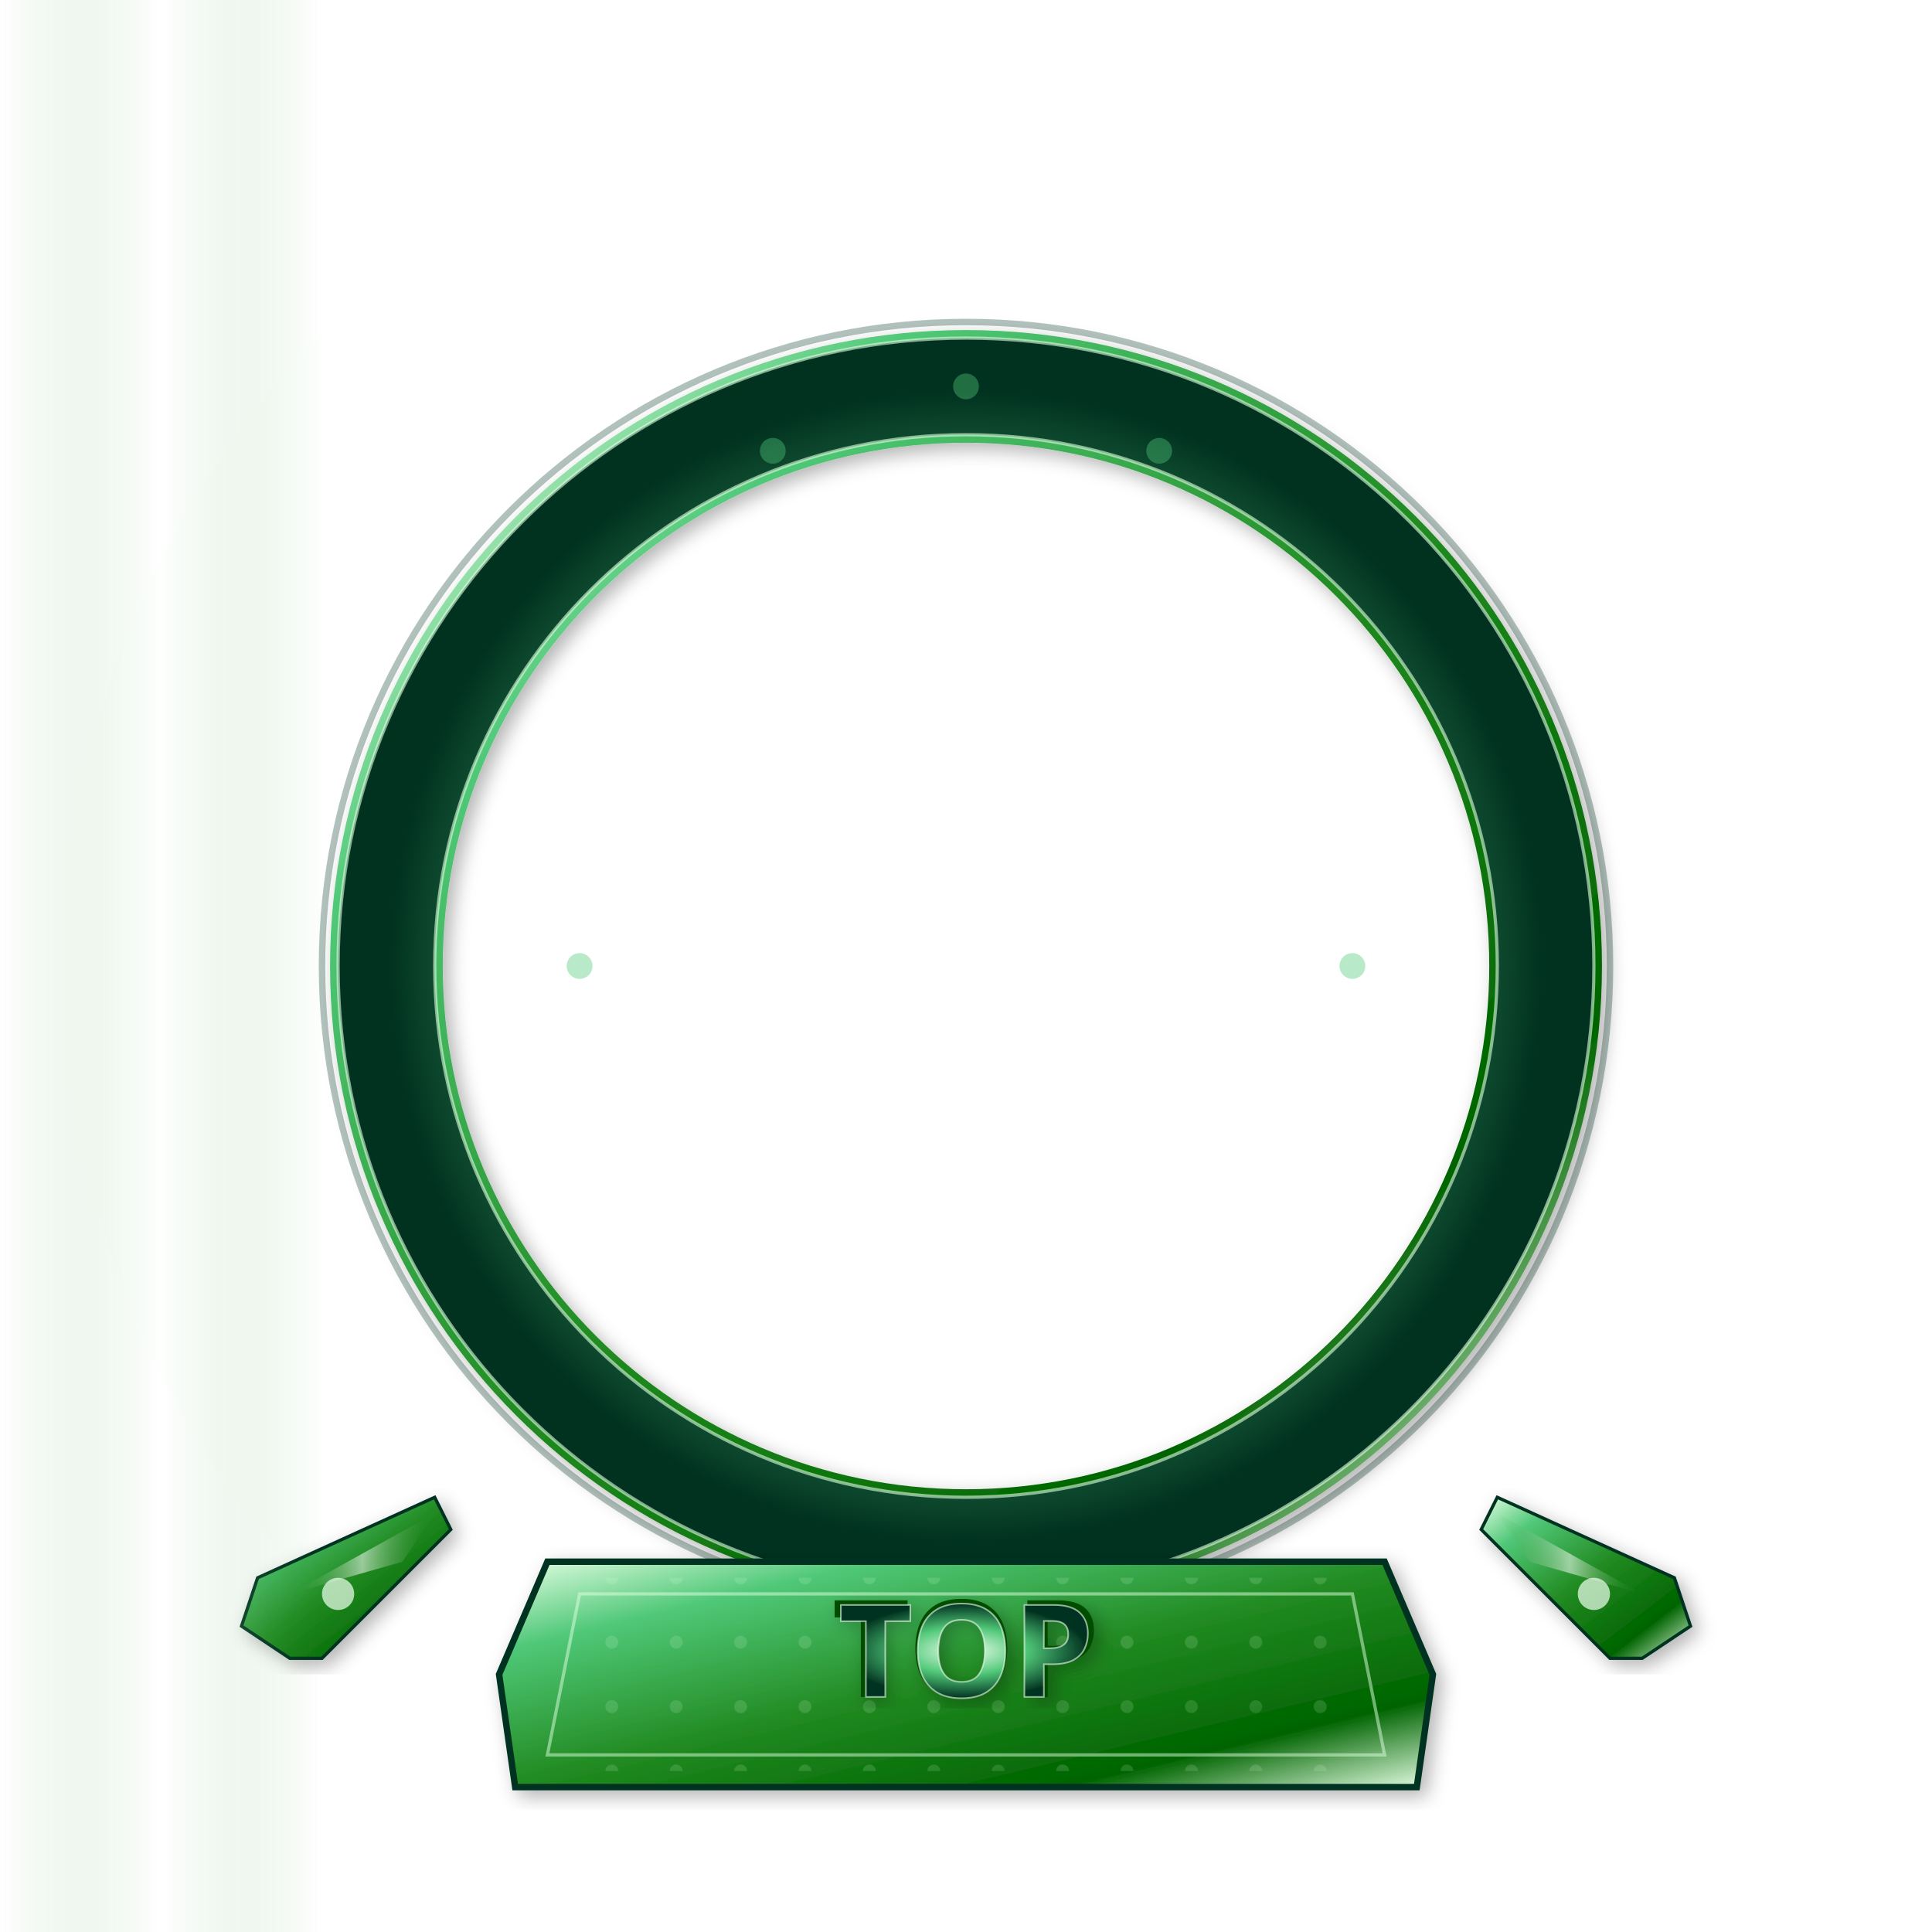
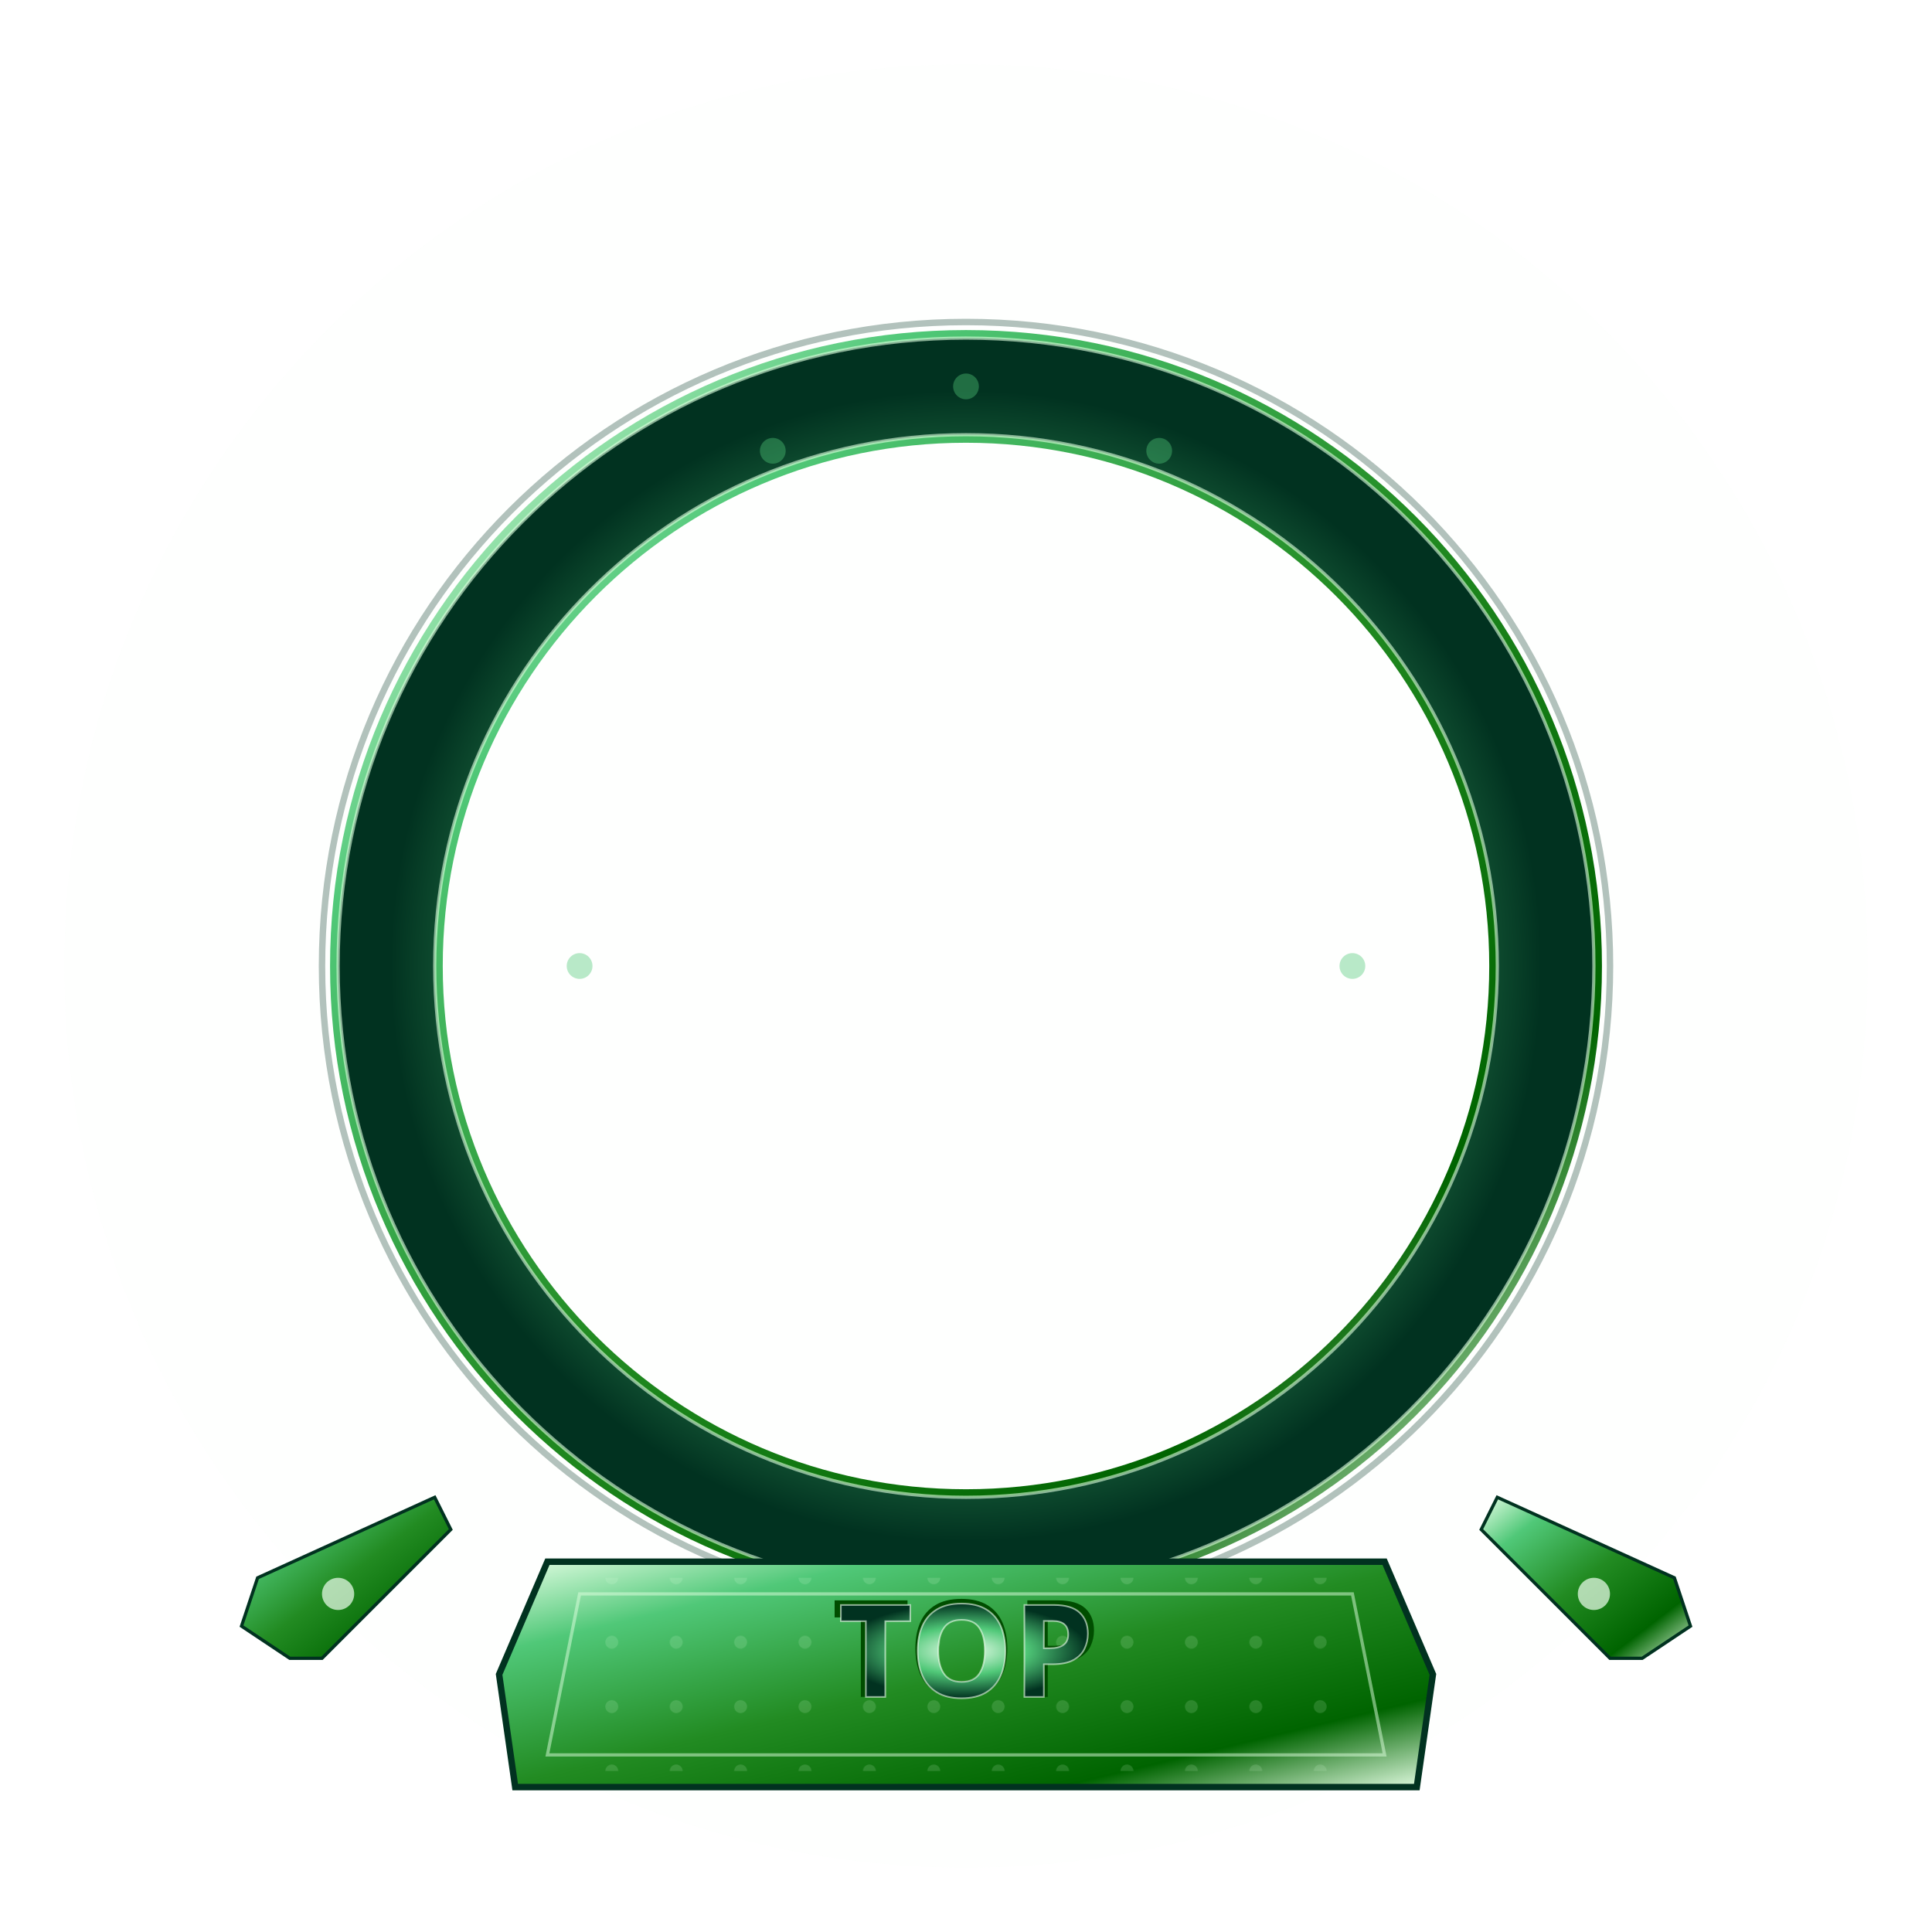
<svg xmlns="http://www.w3.org/2000/svg" width="600" height="600" viewBox="0 0 600 600">
  <defs>
    <linearGradient id="emeraldGradient1" x1="0" y1="0" x2="1" y2="1">
      <stop offset="0%" stop-color="#e6ffe6" />
      <stop offset="20%" stop-color="#50c878" />
      <stop offset="50%" stop-color="#228b22" />
      <stop offset="80%" stop-color="#006400" />
      <stop offset="100%" stop-color="#e6ffe6" />
    </linearGradient>
    <radialGradient id="emeraldRadial" cx="50%" cy="50%" r="50%">
      <stop offset="0%" stop-color="#f0fff0" />
      <stop offset="50%" stop-color="#50c878" />
      <stop offset="100%" stop-color="#013220" />
    </radialGradient>
-     <linearGradient id="emeraldShine" x1="0" y1="0" x2="1" y2="0">
-       <stop offset="0%" stop-color="#228b22" stop-opacity="0" />
-       <stop offset="50%" stop-color="#ffffff" stop-opacity="0.9" />
-       <stop offset="100%" stop-color="#228b22" stop-opacity="0" />
-     </linearGradient>
-     <filter id="glow">
-       <feGaussianBlur stdDeviation="4" result="coloredBlur" />
-       <feMerge>
-         <feMergeNode in="coloredBlur" />
-         <feMergeNode in="SourceGraphic" />
-       </feMerge>
-     </filter>
-     <filter id="shadow">
-       <feDropShadow dx="2" dy="2" stdDeviation="3" flood-opacity="0.3" />
-     </filter>
    <pattern id="ornament" x="0" y="0" width="20" height="20" patternUnits="userSpaceOnUse">
      <circle cx="10" cy="10" r="2" fill="#e0ffe0" opacity="0.5" />
    </pattern>
  </defs>
  <circle cx="300" cy="300" r="280" fill="#f0fff0" opacity="0.1" />
  <circle cx="300" cy="300" r="200" fill="none" stroke="#013220" stroke-width="2" opacity="0.3" />
-   <circle cx="300" cy="300" r="180" fill="none" stroke="url(#emeraldGradient1)" stroke-width="35" filter="url(#shadow)" />
+   <circle cx="300" cy="300" r="180" fill="none" stroke="url(#emeraldGradient1)" stroke-width="35" />
  <circle cx="300" cy="300" r="180" fill="none" stroke="url(#emeraldRadial)" stroke-width="30" />
  <circle cx="300" cy="300" r="195" fill="none" stroke="#e0ffe0" stroke-width="1" opacity="0.6" />
  <circle cx="300" cy="300" r="165" fill="none" stroke="#e0ffe0" stroke-width="1" opacity="0.6" />
  <g opacity="0.4">
    <circle cx="300" cy="120" r="4" fill="#50c878" />
    <circle cx="240" cy="140" r="4" fill="#50c878" />
    <circle cx="360" cy="140" r="4" fill="#50c878" />
    <circle cx="180" cy="300" r="4" fill="#50c878" />
    <circle cx="420" cy="300" r="4" fill="#50c878" />
  </g>
-   <g filter="url(#shadow)">
+   <g>
    <path d="M135,465 L80,490 L75,505 L90,515 L100,515 L110,505 L140,475 Z" fill="url(#emeraldGradient1)" stroke="#013220" stroke-width="1" />
-     <path d="M135,470 L90,495 L125,485 Z" fill="url(#emeraldShine)" opacity="0.6" />
    <circle cx="105" cy="495" r="5" fill="#f0fff0" opacity="0.7" />
    <path d="M465,465 L520,490 L525,505 L510,515 L500,515 L490,505 L460,475 Z" fill="url(#emeraldGradient1)" stroke="#013220" stroke-width="1" />
-     <path d="M465,470 L510,495 L475,485 Z" fill="url(#emeraldShine)" opacity="0.6" />
    <circle cx="495" cy="495" r="5" fill="#f0fff0" opacity="0.7" />
  </g>
-   <g filter="url(#shadow)">
+   <g>
    <path d="M170,485 L430,485 L445,520 L440,555 L160,555 L155,520 Z" fill="url(#emeraldGradient1)" stroke="#013220" stroke-width="2" />
    <rect x="175" y="490" width="250" height="60" fill="url(#ornament)" opacity="0.3" />
    <path d="M180,495 L420,495 L430,545 L170,545 Z" fill="none" stroke="#e0ffe0" stroke-width="1" opacity="0.5" />
    <text x="300" y="527" text-anchor="middle" fill="#004d00" font-size="42" font-family="Arial Black" font-weight="bold" filter="url(#shadow)">TOP</text>
    <text x="300" y="527" text-anchor="middle" fill="url(#emeraldRadial)" font-size="40" font-family="Arial Black" font-weight="bold">TOP</text>
    <text x="300" y="527" text-anchor="middle" fill="none" stroke="#f0fff0" stroke-width="0.5" font-size="40" font-family="Arial Black" font-weight="bold" opacity="0.6">TOP</text>
  </g>
-   <rect x="0" y="0" width="100" height="600" fill="url(#emeraldShine)" opacity="0.3">
-     <animateTransform attributeName="transform" type="translate" from="-100 0" to="700 0" dur="3s" repeatCount="indefinite" />
-   </rect>
</svg>
